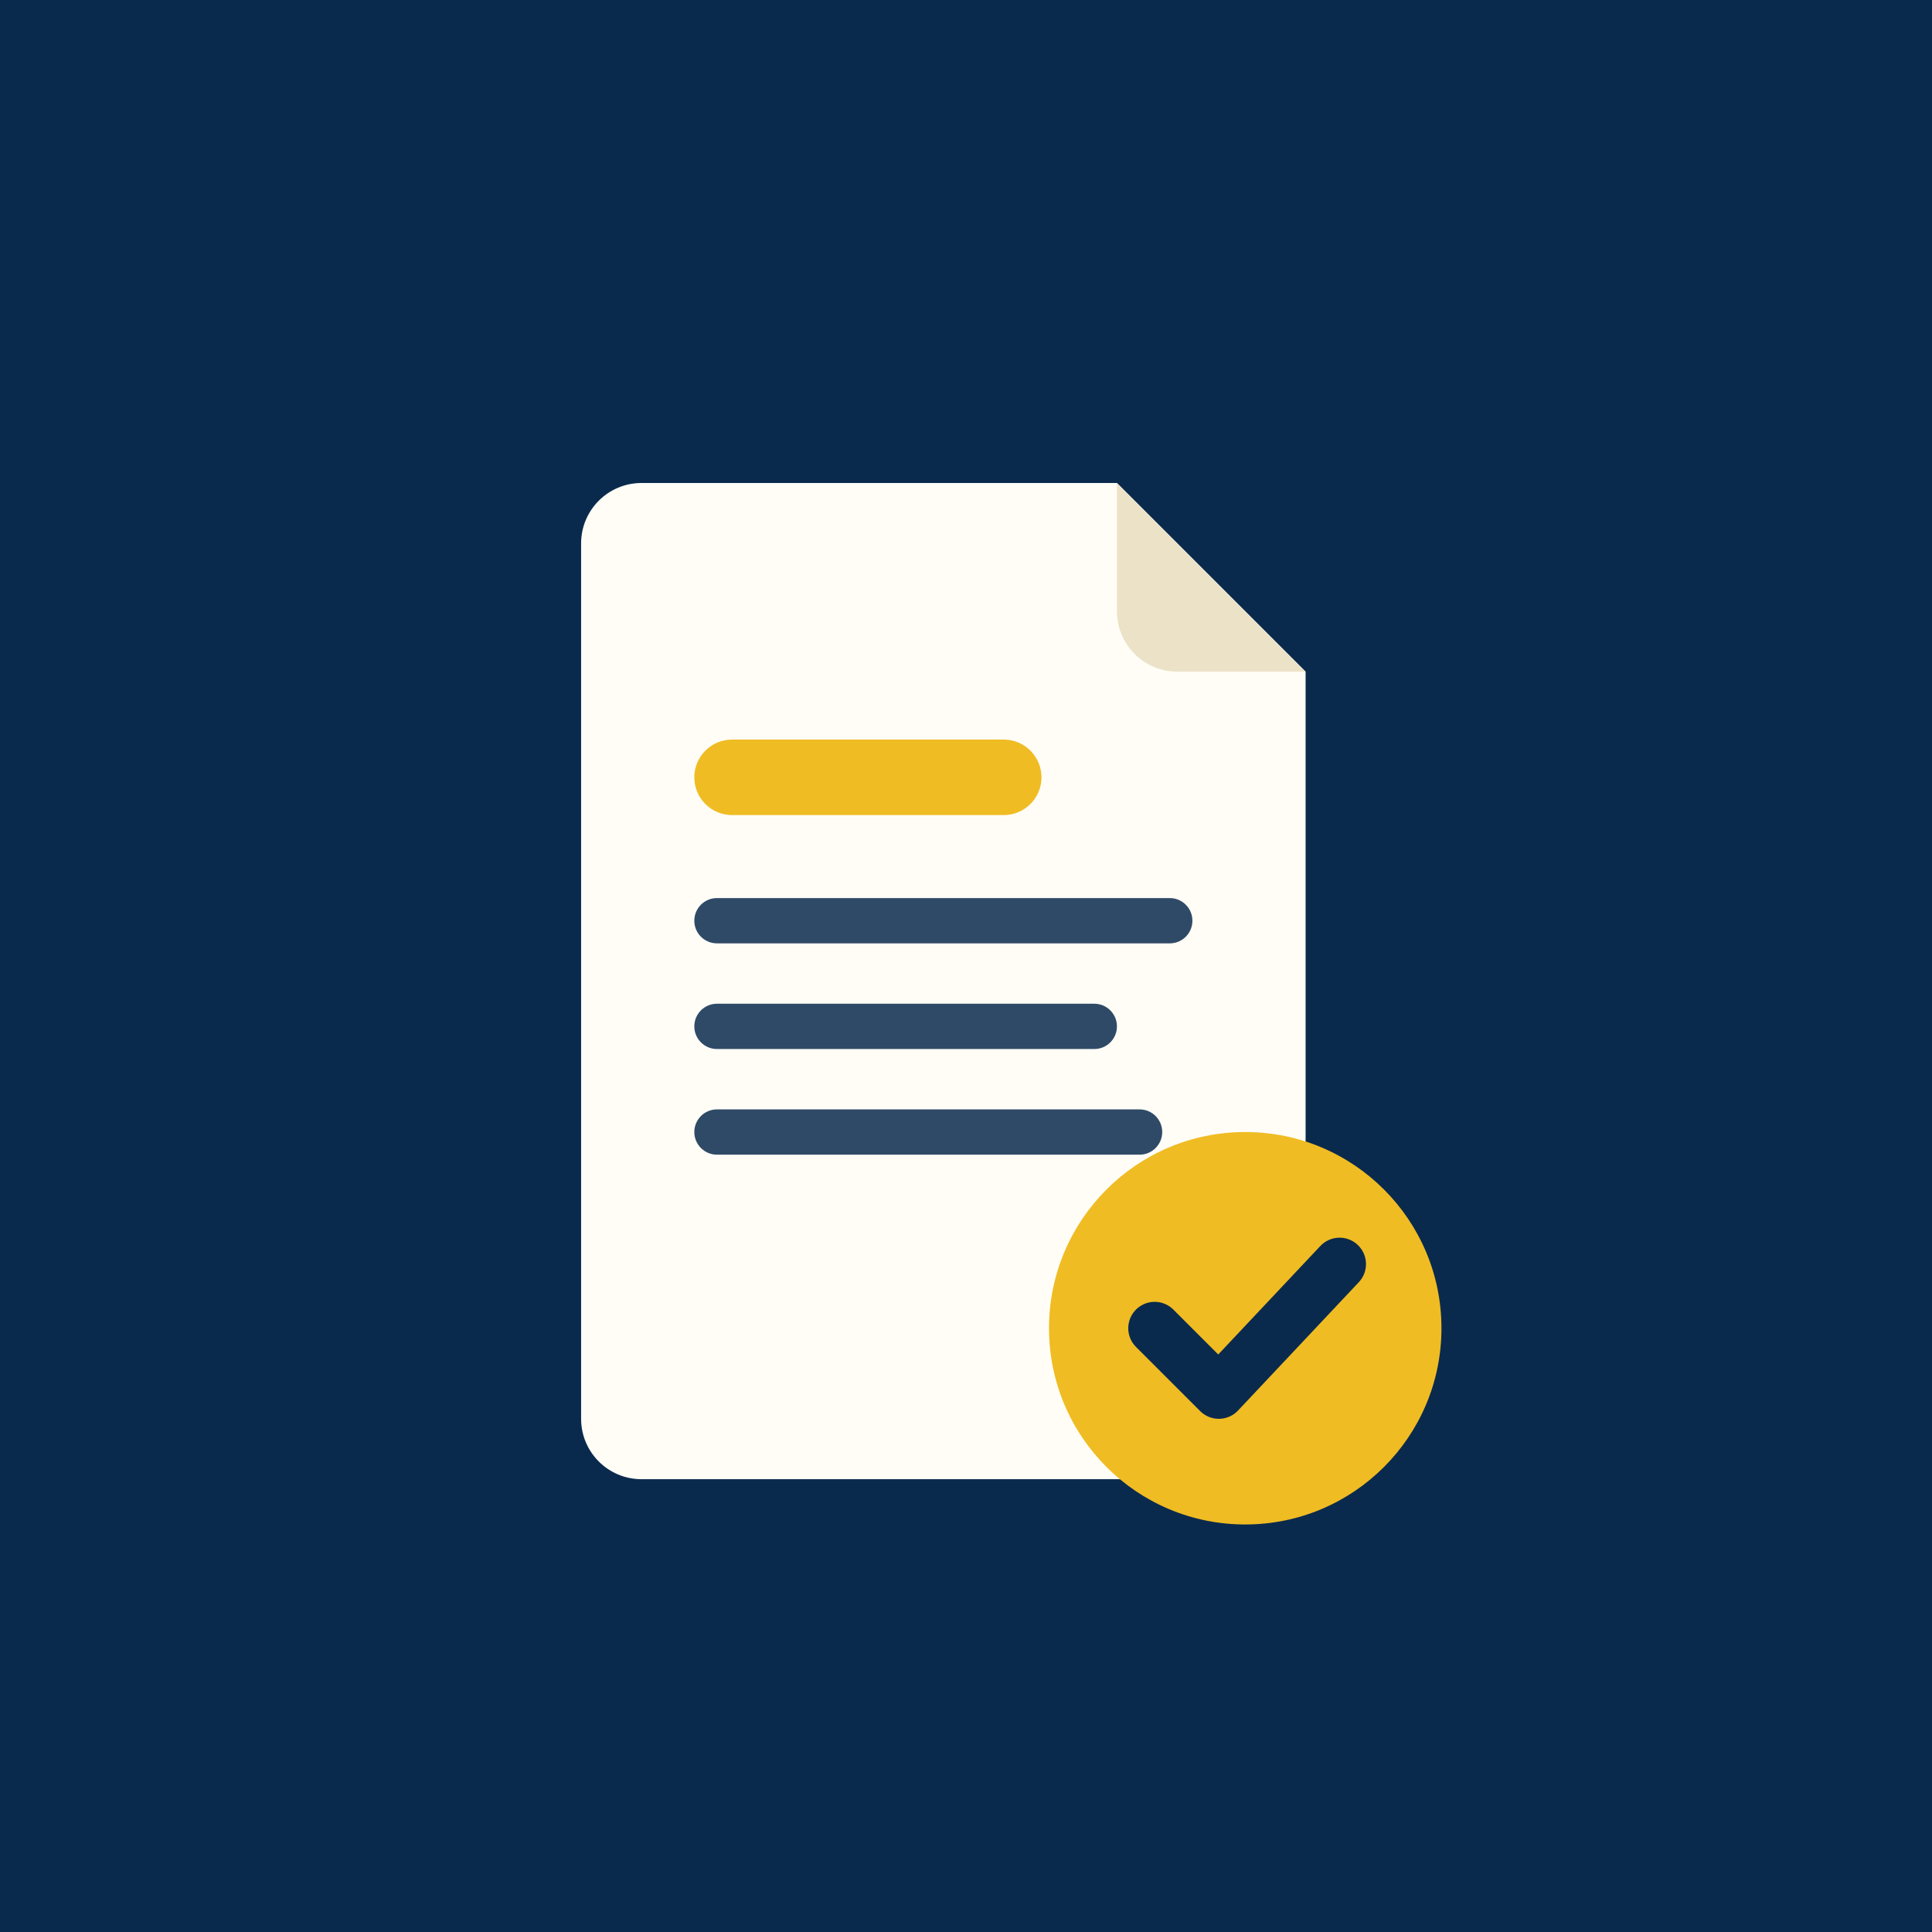
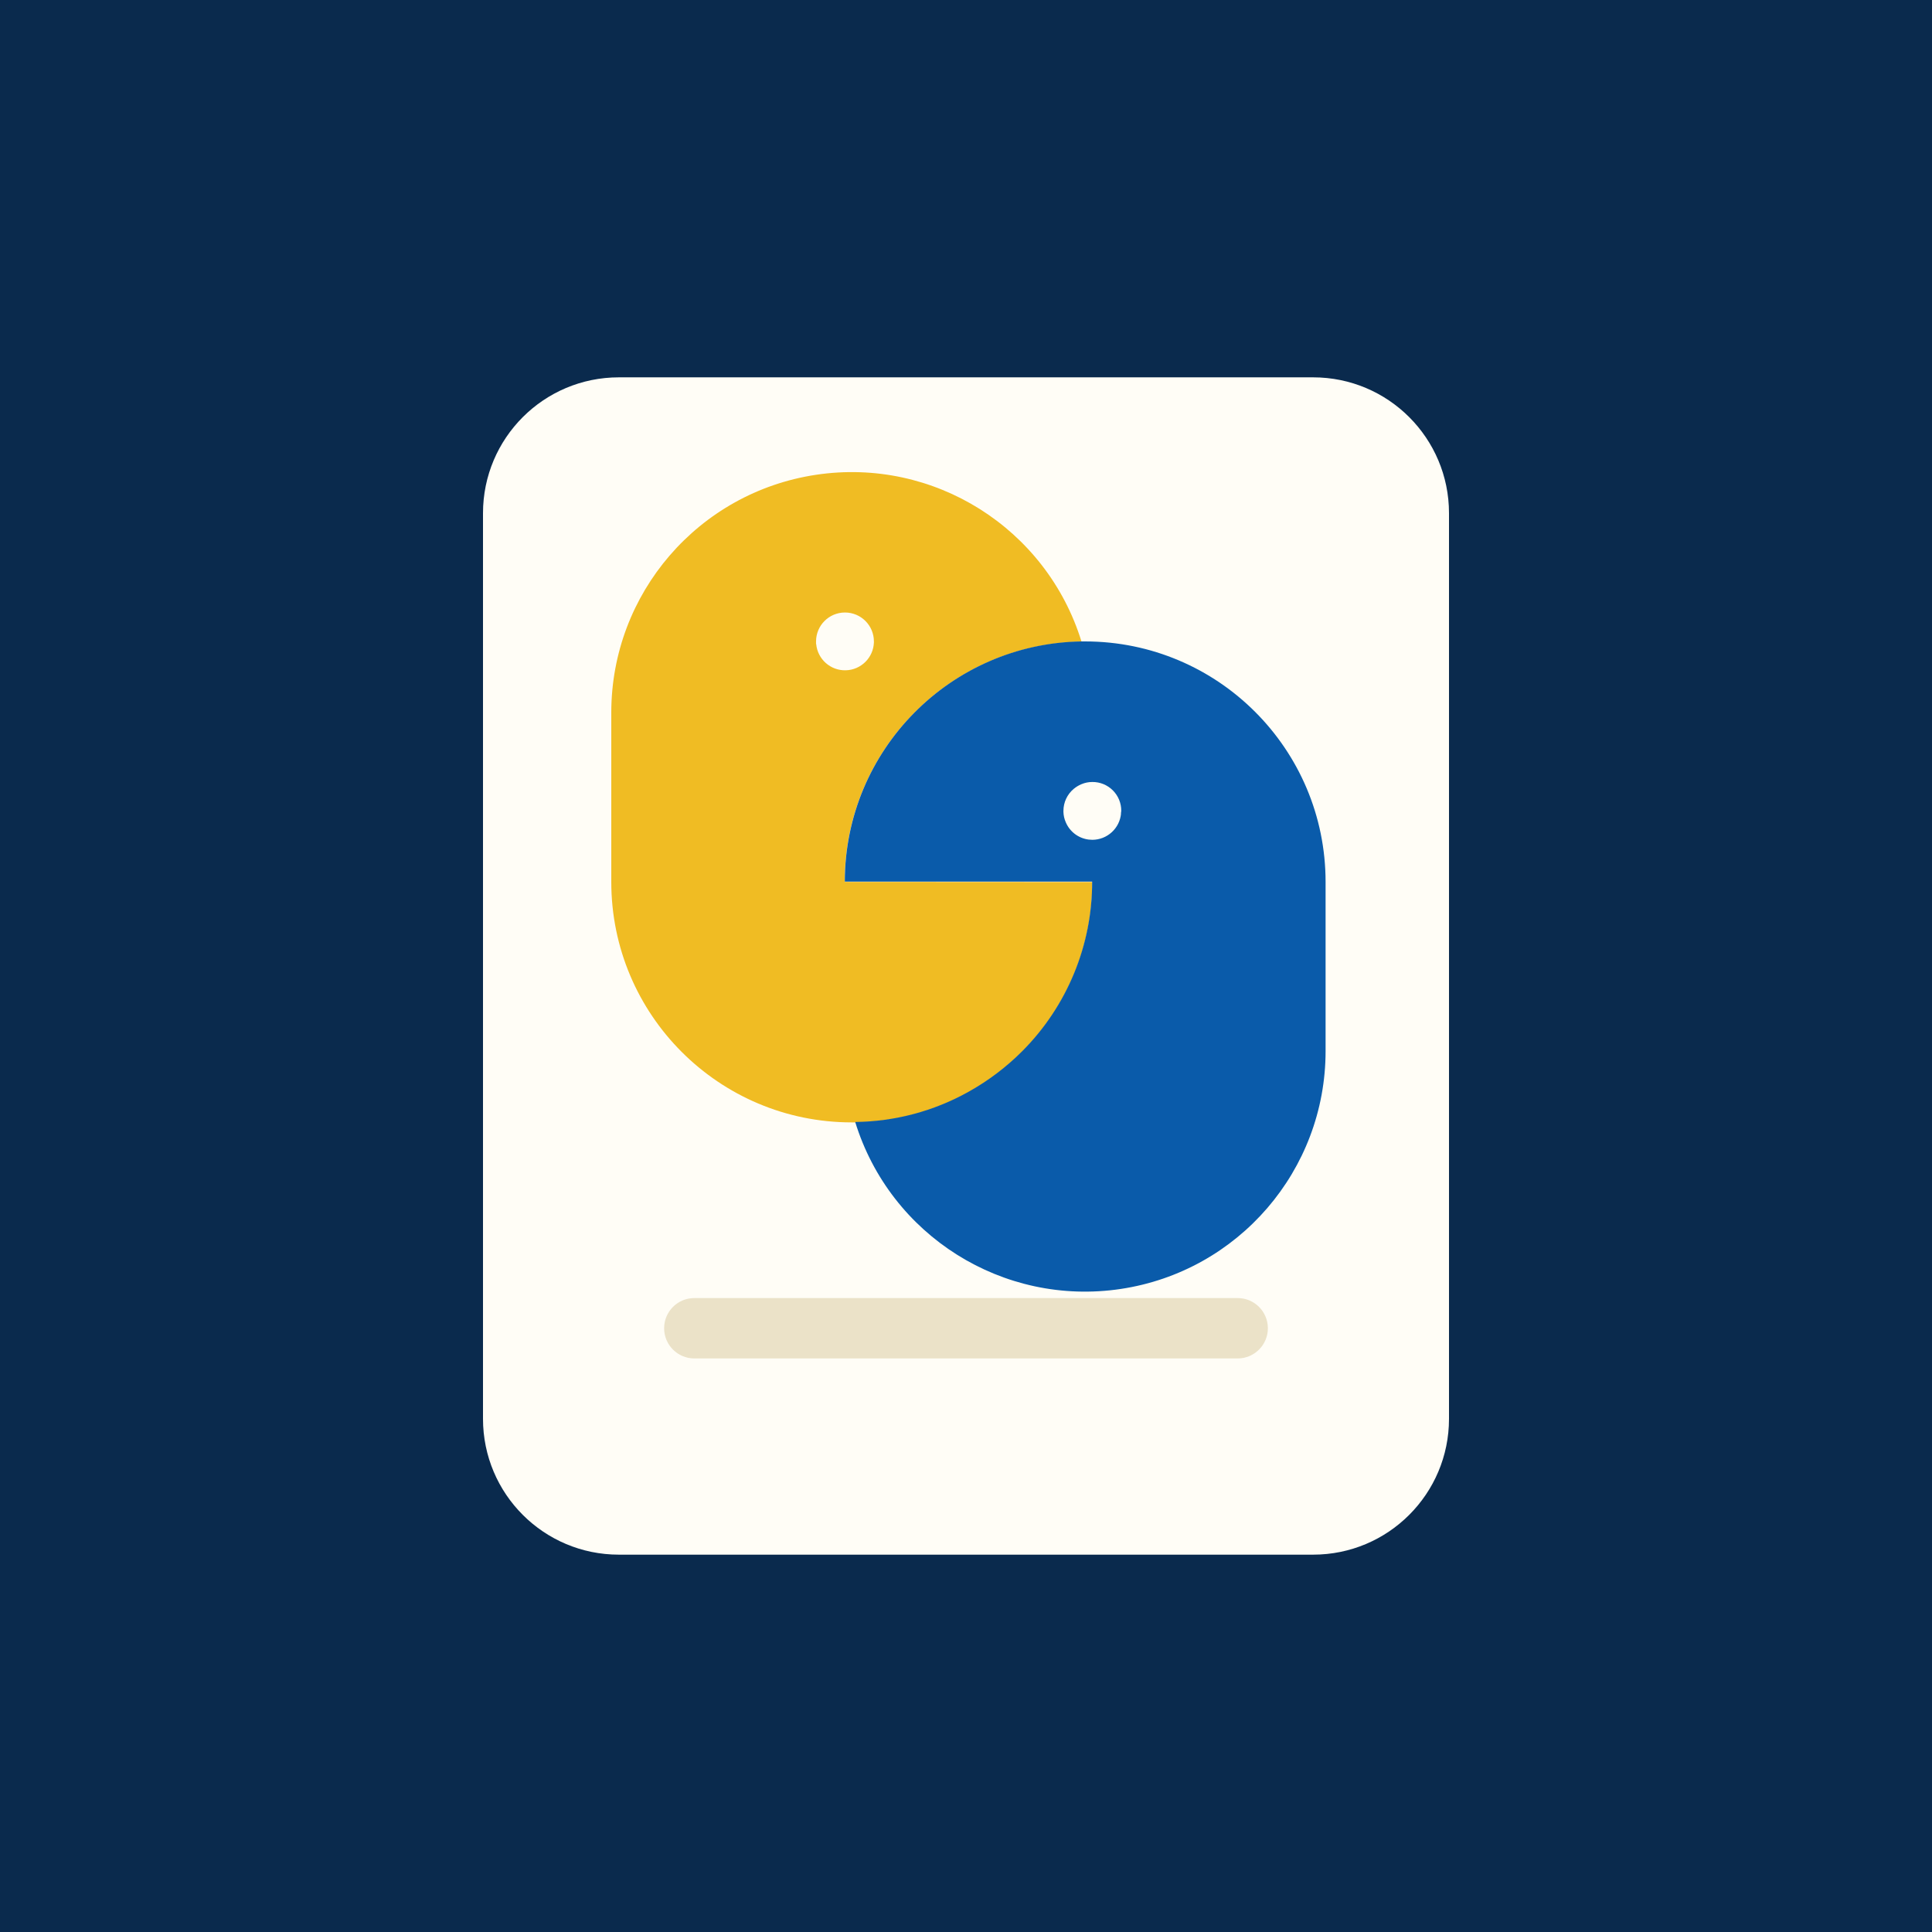
<svg xmlns="http://www.w3.org/2000/svg" viewBox="0 0 512 512">
  <rect width="512" height="512" fill="#0a2a4d" />
-   <g>
-     <path d="M170 128h126l50 50v198a16 16 0 0 1-16 16H170a16 16 0 0 1-16-16V144a16 16 0 0 1 16-16z" fill="#fffdf6" />
-     <path d="M296 128v34a16 16 0 0 0 16 16h34z" fill="#ebe2c8" />
-     <rect x="184" y="196" width="92" height="20" rx="10" fill="#f0bc23" />
-     <rect x="184" y="238" width="132" height="12" rx="6" fill="#0a2a4d" opacity=".85" />
-     <rect x="184" y="266" width="112" height="12" rx="6" fill="#0a2a4d" opacity=".85" />
-     <rect x="184" y="294" width="124" height="12" rx="6" fill="#0a2a4d" opacity=".85" />
-     <circle cx="330" cy="352" r="52" fill="#f0bc23" />
-     <path d="M306 352l17 17 32-34" fill="none" stroke="#0a2a4d" stroke-width="14" stroke-linecap="round" stroke-linejoin="round" />
+   <rect x="128" y="100" width="256" height="312" rx="36" fill="#fffdf6" />
+   <g transform="translate(256 236) scale(.95) translate(-138 -140)">
+     <path fill="#f0bc23" d="M104.17,137.59a67,67,0,0,1,66.06-67A67.08,67.08,0,0,0,39.05,90.28v47.31a67.09,67.09,0,0,0,67.08,67.09,8,8,0,0,0,1,0,66.27,66.27,0,0,0,31.58-8.4,67.85,67.85,0,0,0,15-11.33,66.83,66.83,0,0,0,19.52-47.32Zm-8-66.35a4.47,4.47,0,0,1,0-.73,8.07,8.07,0,1,1,16.14,0v.29a8.07,8.07,0,0,1-16.1.44Z" />
+     <path fill="#0a5baa" d="M171.25,70.51a8.7,8.7,0,0,0-1,0,67.07,67.07,0,0,0-66.06,67h69a66.83,66.83,0,0,1-19.52,47.32,67.85,67.85,0,0,1-15,11.33,66.27,66.27,0,0,1-31.58,8.4,67.1,67.1,0,0,0,131.22-19.73V137.59A67.1,67.1,0,0,0,171.25,70.51Zm10,48a8.07,8.07,0,0,1-8,7.34,9.43,9.43,0,0,1-1.06-.07,8,8,0,0,1-6.36-4.83,7.67,7.67,0,0,1-.65-2.87v-.3a8,8,0,0,1,2.87-6.14,8.57,8.57,0,0,1,2.14-1.3,7.82,7.82,0,0,1,3.06-.62,8,8,0,0,1,8.06,8.06A5.86,5.86,0,0,1,181.21,118.55Z" />
  </g>
+   <rect x="176" y="344" width="160" height="16" rx="8" fill="#ebe2c8" />
</svg>
